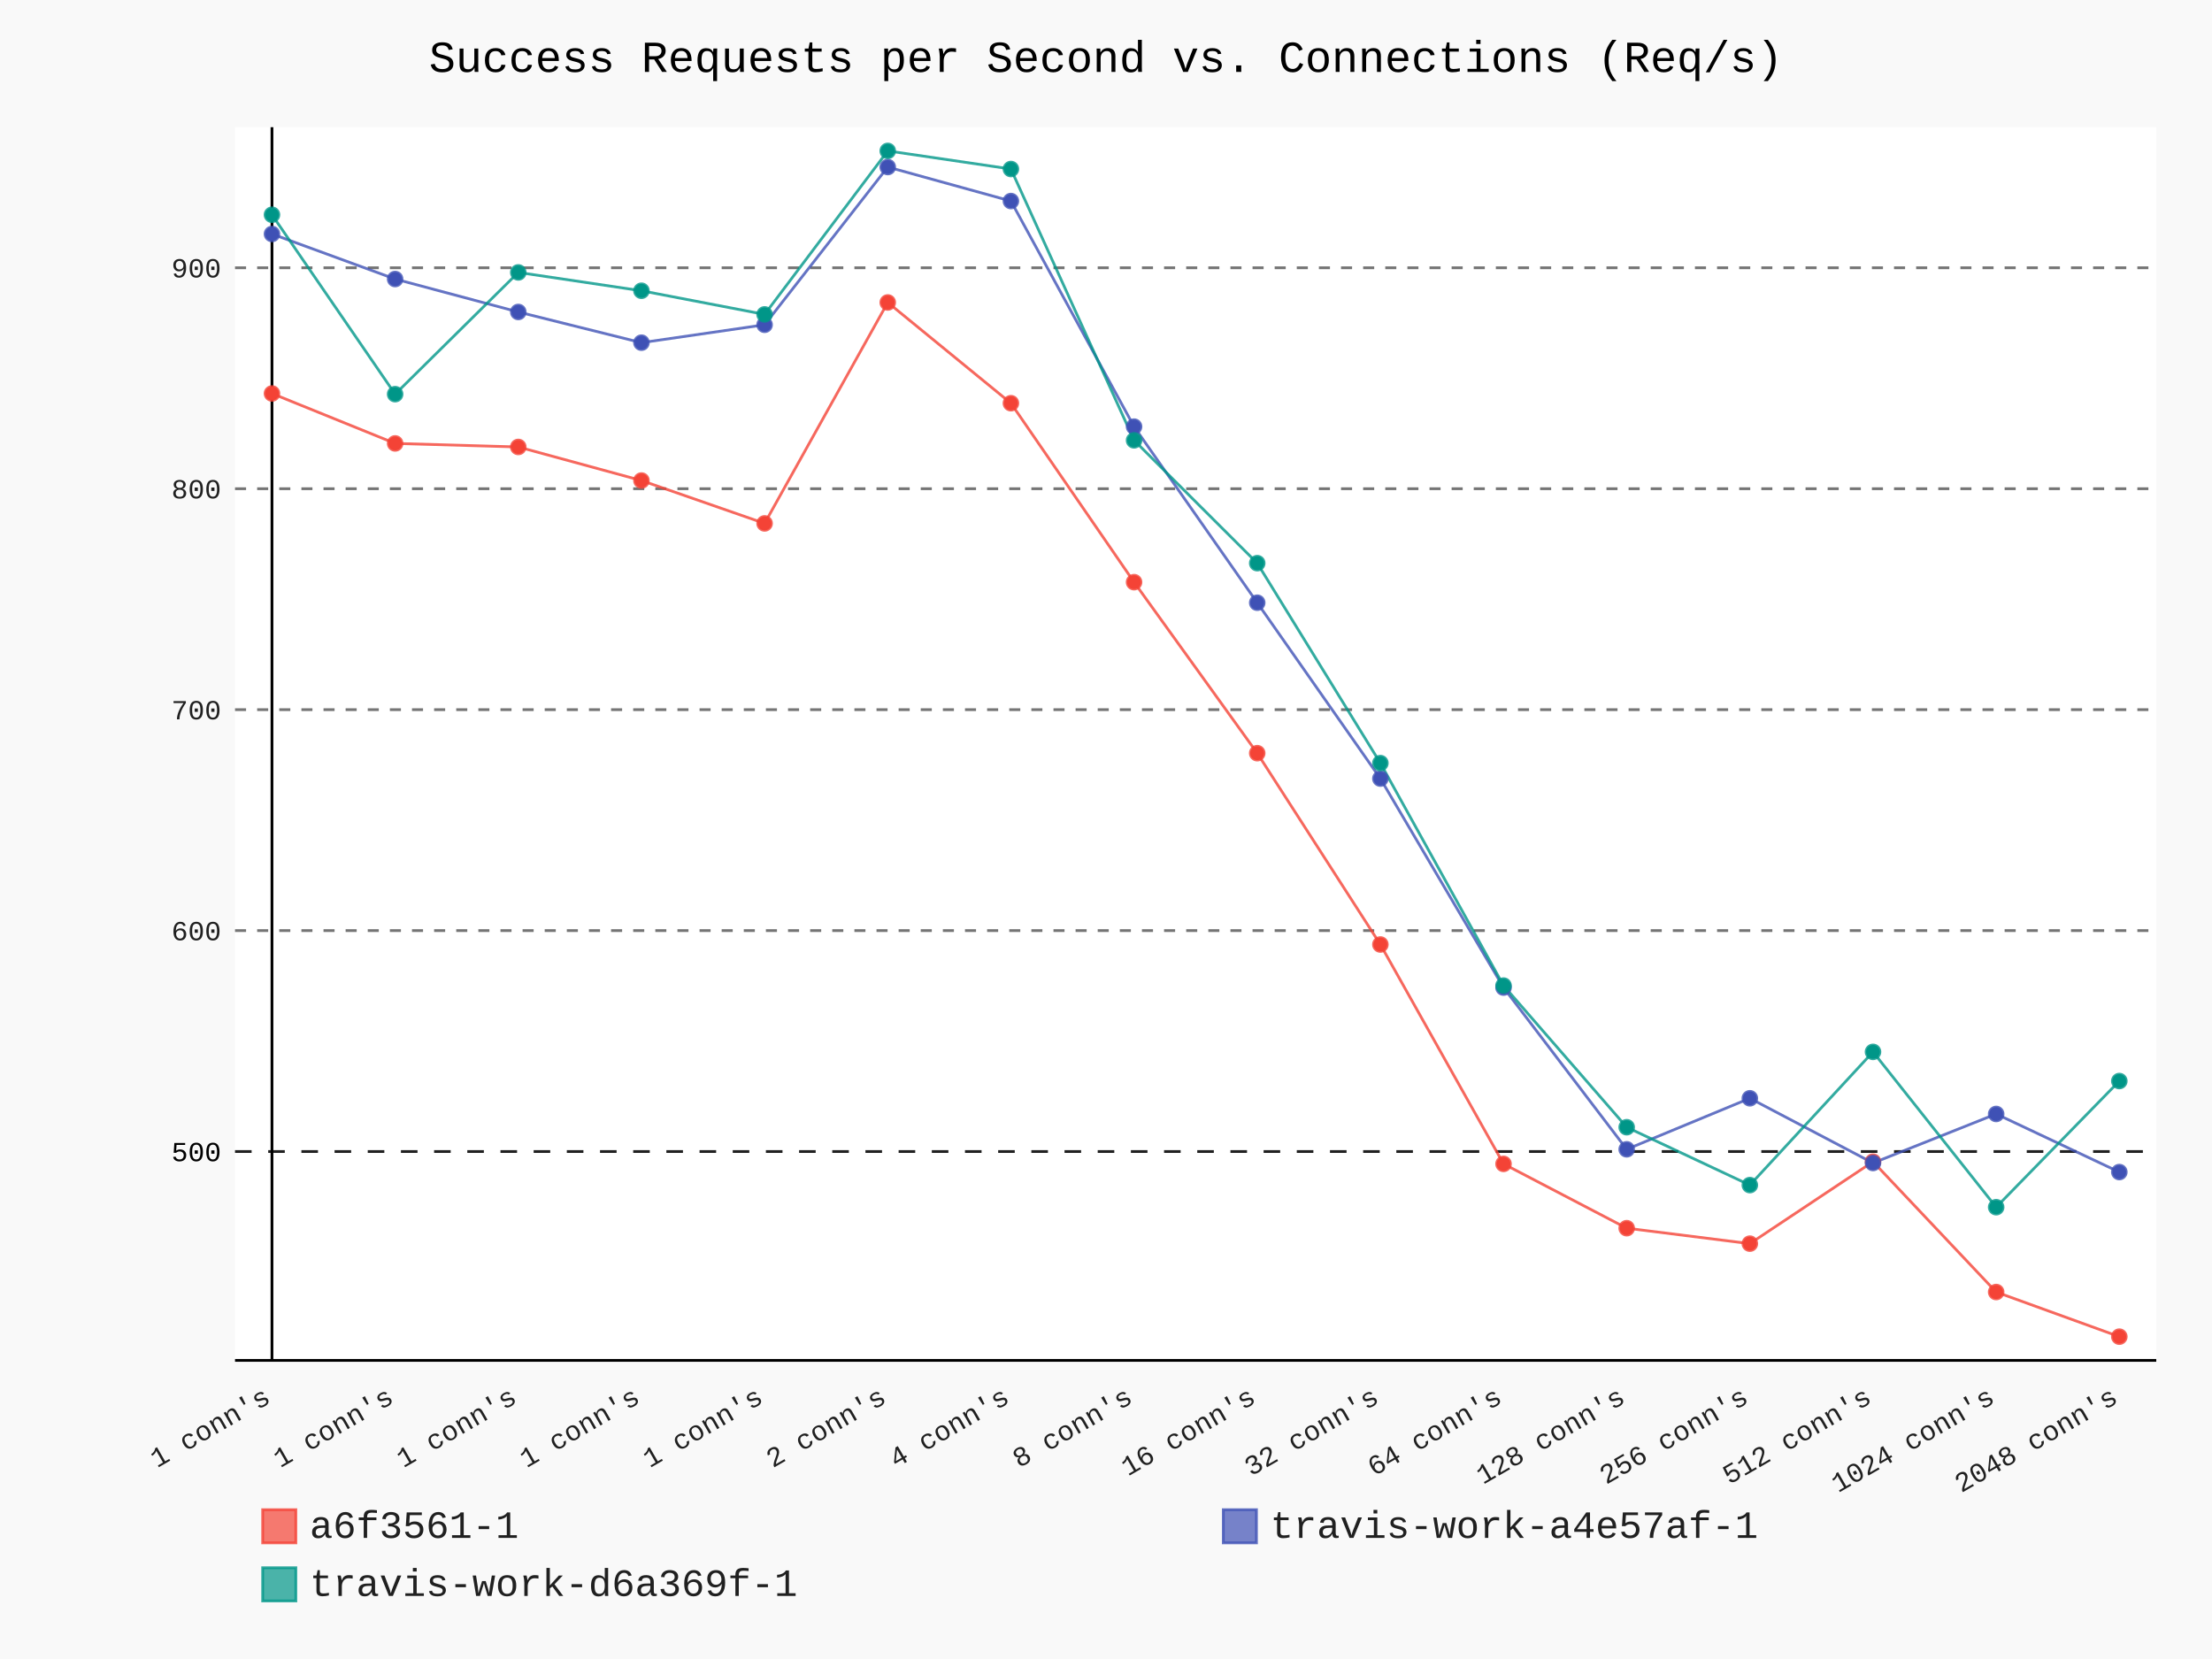
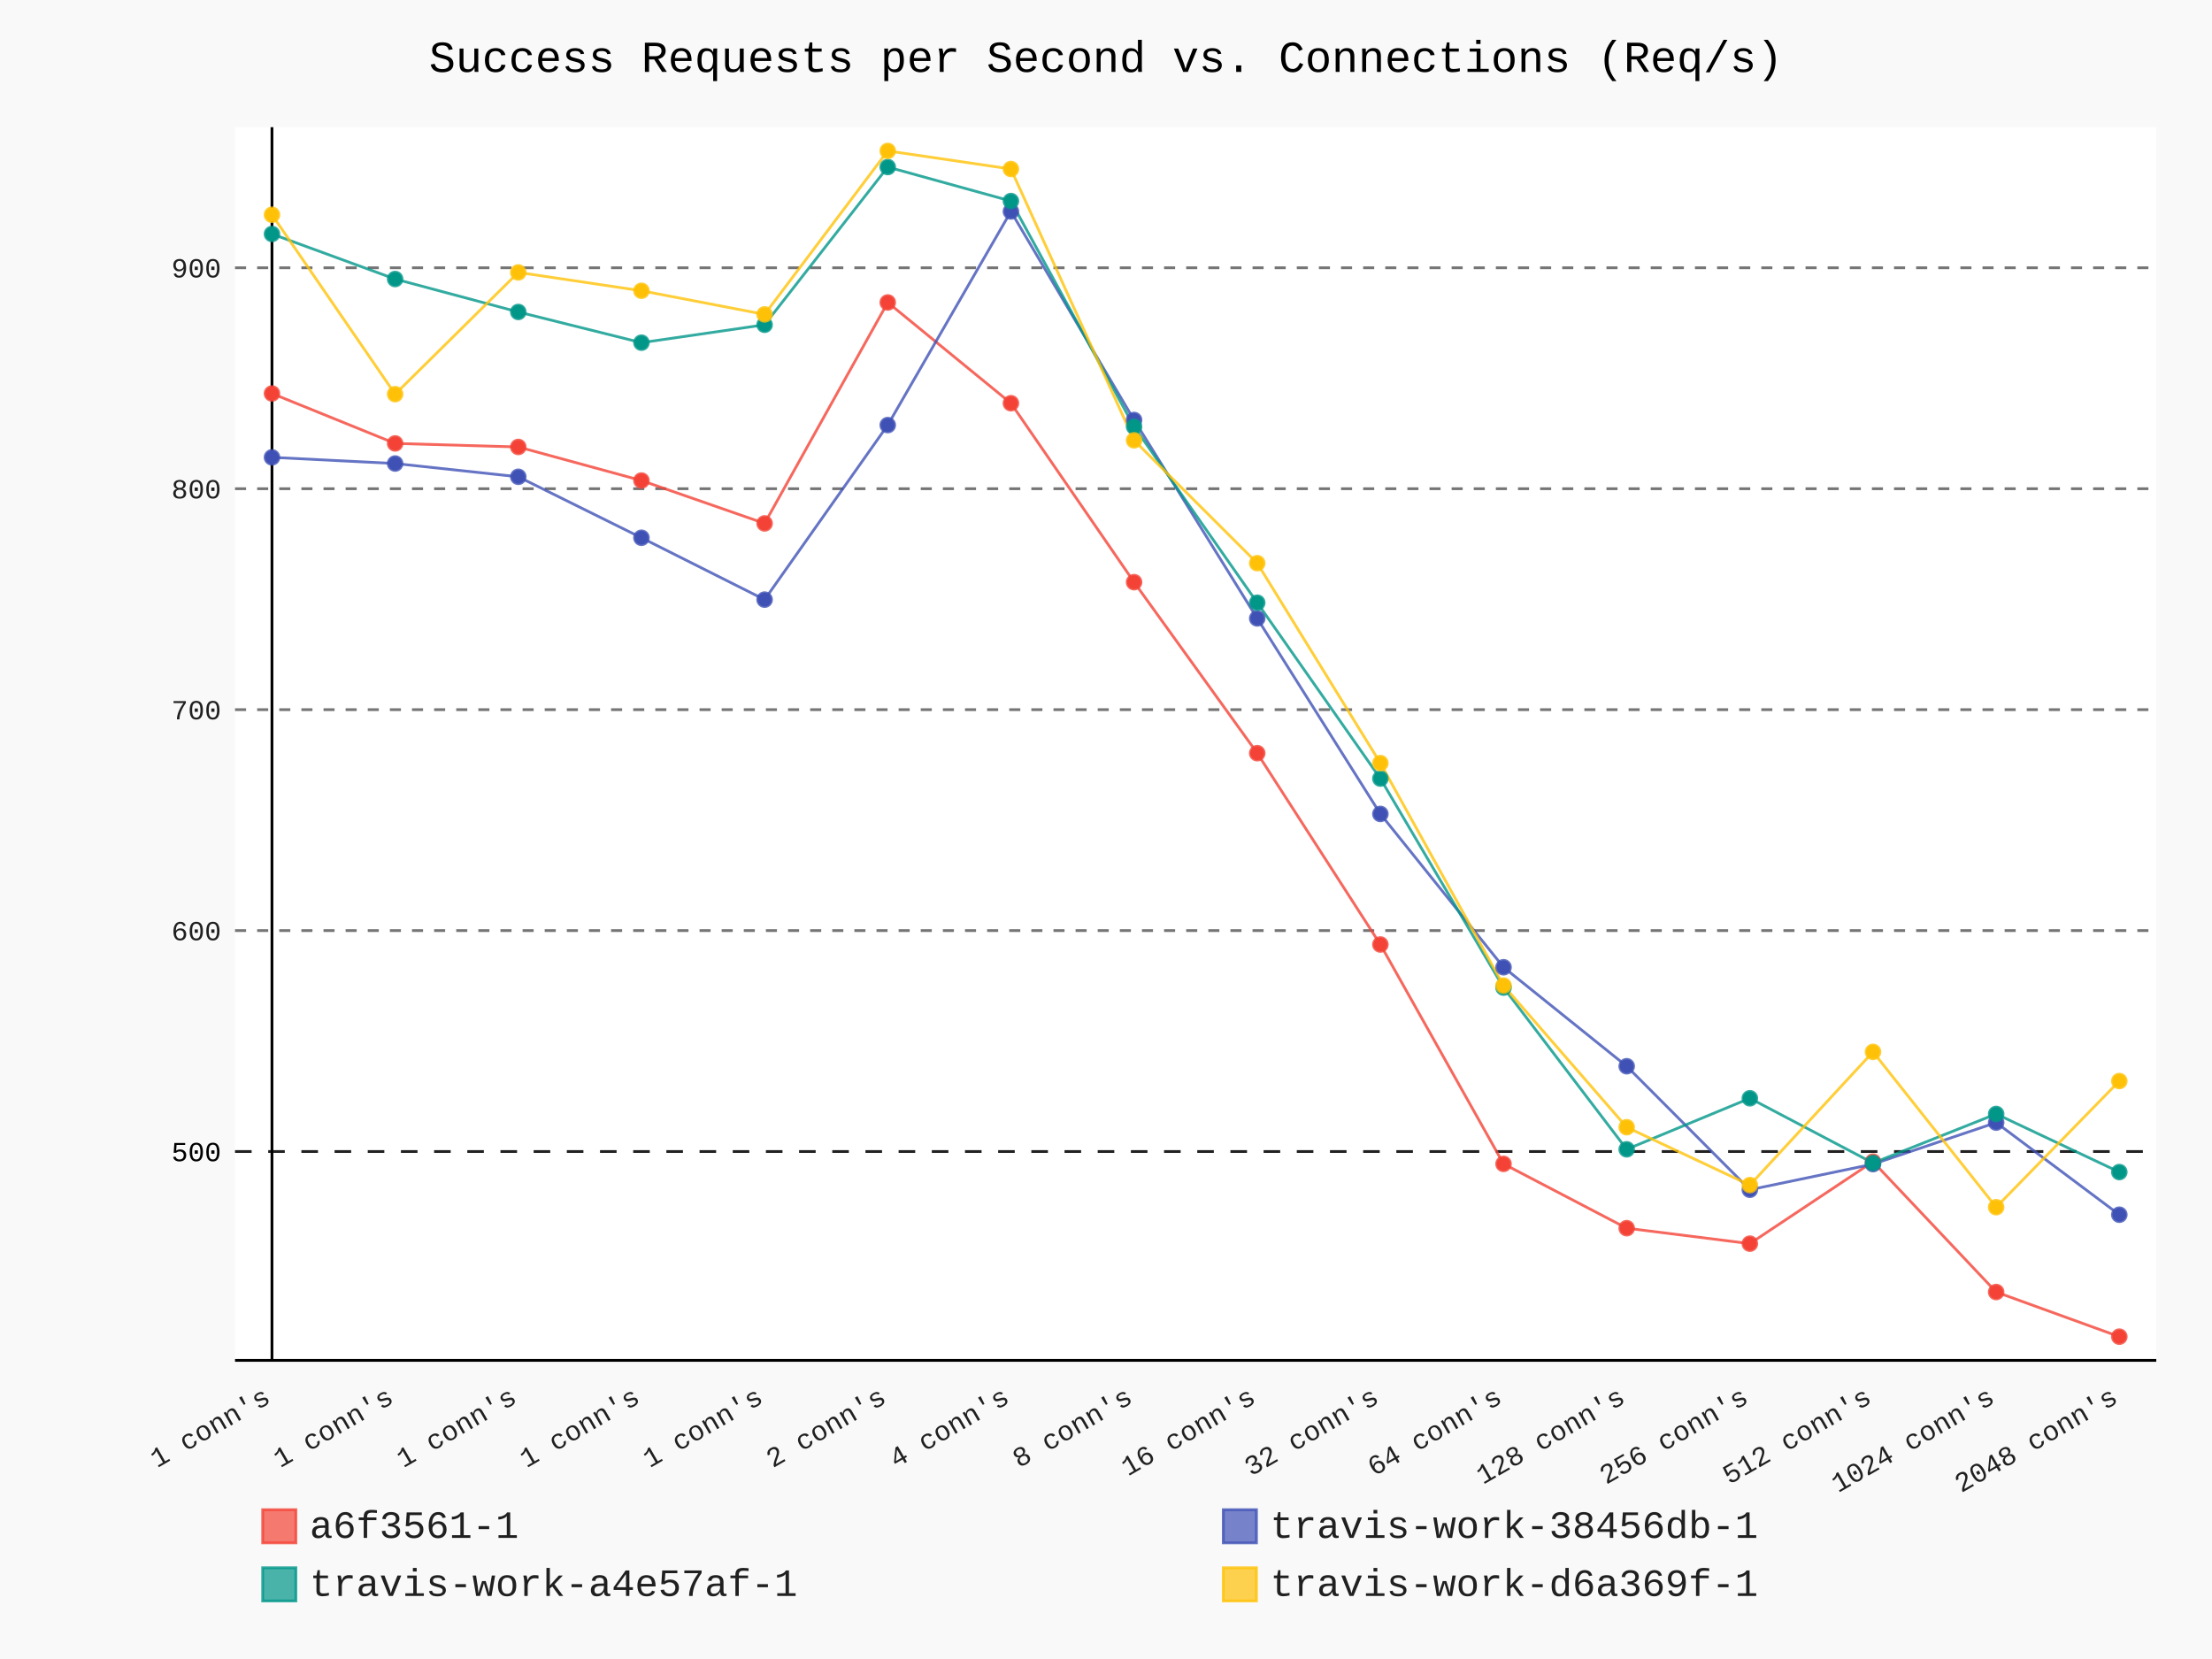
- <svg xmlns="http://www.w3.org/2000/svg" id="chart-8503663f-89e2-4aa9-af63-b4c7cb897b37" class="pygal-chart" viewBox="0 0 800 600">
+ <svg xmlns="http://www.w3.org/2000/svg" id="chart-9576cd8a-8d29-4cc6-a2d9-fd66a8d2532a" class="pygal-chart" viewBox="0 0 800 600">
  <defs>
-     <style type="text/css">#chart-8503663f-89e2-4aa9-af63-b4c7cb897b37{-webkit-user-select:none;-webkit-font-smoothing:antialiased;font-family:Consolas,"Liberation Mono",Menlo,Courier,monospace}#chart-8503663f-89e2-4aa9-af63-b4c7cb897b37 .title{font-family:Consolas,"Liberation Mono",Menlo,Courier,monospace;font-size:16px}#chart-8503663f-89e2-4aa9-af63-b4c7cb897b37 .legends .legend text{font-family:Consolas,"Liberation Mono",Menlo,Courier,monospace;font-size:14px}#chart-8503663f-89e2-4aa9-af63-b4c7cb897b37 .axis text{font-family:Consolas,"Liberation Mono",Menlo,Courier,monospace;font-size:10px}#chart-8503663f-89e2-4aa9-af63-b4c7cb897b37 .axis text.major{font-family:Consolas,"Liberation Mono",Menlo,Courier,monospace;font-size:10px}#chart-8503663f-89e2-4aa9-af63-b4c7cb897b37 .text-overlay text.value{font-family:Consolas,"Liberation Mono",Menlo,Courier,monospace;font-size:16px}#chart-8503663f-89e2-4aa9-af63-b4c7cb897b37 .text-overlay text.label{font-family:Consolas,"Liberation Mono",Menlo,Courier,monospace;font-size:10px}#chart-8503663f-89e2-4aa9-af63-b4c7cb897b37 .tooltip{font-family:Consolas,"Liberation Mono",Menlo,Courier,monospace;font-size:14px}#chart-8503663f-89e2-4aa9-af63-b4c7cb897b37 text.no_data{font-family:Consolas,"Liberation Mono",Menlo,Courier,monospace;font-size:64px}
- #chart-8503663f-89e2-4aa9-af63-b4c7cb897b37{background-color:rgba(249,249,249,1)}#chart-8503663f-89e2-4aa9-af63-b4c7cb897b37 path,#chart-8503663f-89e2-4aa9-af63-b4c7cb897b37 line,#chart-8503663f-89e2-4aa9-af63-b4c7cb897b37 rect,#chart-8503663f-89e2-4aa9-af63-b4c7cb897b37 circle{-webkit-transition:150ms;-moz-transition:150ms;transition:150ms}#chart-8503663f-89e2-4aa9-af63-b4c7cb897b37 .graph &gt; .background{fill:rgba(249,249,249,1)}#chart-8503663f-89e2-4aa9-af63-b4c7cb897b37 .plot &gt; .background{fill:rgba(255,255,255,1)}#chart-8503663f-89e2-4aa9-af63-b4c7cb897b37 .graph{fill:rgba(0,0,0,.87)}#chart-8503663f-89e2-4aa9-af63-b4c7cb897b37 text.no_data{fill:rgba(0,0,0,1)}#chart-8503663f-89e2-4aa9-af63-b4c7cb897b37 .title{fill:rgba(0,0,0,1)}#chart-8503663f-89e2-4aa9-af63-b4c7cb897b37 .legends .legend text{fill:rgba(0,0,0,.87)}#chart-8503663f-89e2-4aa9-af63-b4c7cb897b37 .legends .legend:hover text{fill:rgba(0,0,0,1)}#chart-8503663f-89e2-4aa9-af63-b4c7cb897b37 .axis .line{stroke:rgba(0,0,0,1)}#chart-8503663f-89e2-4aa9-af63-b4c7cb897b37 .axis .guide.line{stroke:rgba(0,0,0,.54)}#chart-8503663f-89e2-4aa9-af63-b4c7cb897b37 .axis .major.line{stroke:rgba(0,0,0,.87)}#chart-8503663f-89e2-4aa9-af63-b4c7cb897b37 .axis text.major{fill:rgba(0,0,0,1)}#chart-8503663f-89e2-4aa9-af63-b4c7cb897b37 .axis.y .guides:hover .guide.line,#chart-8503663f-89e2-4aa9-af63-b4c7cb897b37 .line-graph .axis.x .guides:hover .guide.line,#chart-8503663f-89e2-4aa9-af63-b4c7cb897b37 .stackedline-graph .axis.x .guides:hover .guide.line,#chart-8503663f-89e2-4aa9-af63-b4c7cb897b37 .xy-graph .axis.x .guides:hover .guide.line{stroke:rgba(0,0,0,1)}#chart-8503663f-89e2-4aa9-af63-b4c7cb897b37 .axis .guides:hover text{fill:rgba(0,0,0,1)}#chart-8503663f-89e2-4aa9-af63-b4c7cb897b37 .reactive{fill-opacity:.7;stroke-opacity:.8}#chart-8503663f-89e2-4aa9-af63-b4c7cb897b37 .ci{stroke:rgba(0,0,0,.87)}#chart-8503663f-89e2-4aa9-af63-b4c7cb897b37 .reactive.active,#chart-8503663f-89e2-4aa9-af63-b4c7cb897b37 .active .reactive{fill-opacity:.8;stroke-opacity:.9;stroke-width:4}#chart-8503663f-89e2-4aa9-af63-b4c7cb897b37 .ci .reactive.active{stroke-width:1.5}#chart-8503663f-89e2-4aa9-af63-b4c7cb897b37 .series text{fill:rgba(0,0,0,1)}#chart-8503663f-89e2-4aa9-af63-b4c7cb897b37 .tooltip rect{fill:rgba(255,255,255,1);stroke:rgba(0,0,0,1);-webkit-transition:opacity 150ms;-moz-transition:opacity 150ms;transition:opacity 150ms}#chart-8503663f-89e2-4aa9-af63-b4c7cb897b37 .tooltip .label{fill:rgba(0,0,0,.87)}#chart-8503663f-89e2-4aa9-af63-b4c7cb897b37 .tooltip .label{fill:rgba(0,0,0,.87)}#chart-8503663f-89e2-4aa9-af63-b4c7cb897b37 .tooltip .legend{font-size:.8em;fill:rgba(0,0,0,.54)}#chart-8503663f-89e2-4aa9-af63-b4c7cb897b37 .tooltip .x_label{font-size:.6em;fill:rgba(0,0,0,1)}#chart-8503663f-89e2-4aa9-af63-b4c7cb897b37 .tooltip .xlink{font-size:.5em;text-decoration:underline}#chart-8503663f-89e2-4aa9-af63-b4c7cb897b37 .tooltip .value{font-size:1.5em}#chart-8503663f-89e2-4aa9-af63-b4c7cb897b37 .bound{font-size:.5em}#chart-8503663f-89e2-4aa9-af63-b4c7cb897b37 .max-value{font-size:.75em;fill:rgba(0,0,0,.54)}#chart-8503663f-89e2-4aa9-af63-b4c7cb897b37 .map-element{fill:rgba(255,255,255,1);stroke:rgba(0,0,0,.54) !important}#chart-8503663f-89e2-4aa9-af63-b4c7cb897b37 .map-element .reactive{fill-opacity:inherit;stroke-opacity:inherit}#chart-8503663f-89e2-4aa9-af63-b4c7cb897b37 .color-0,#chart-8503663f-89e2-4aa9-af63-b4c7cb897b37 .color-0 a:visited{stroke:#F44336;fill:#F44336}#chart-8503663f-89e2-4aa9-af63-b4c7cb897b37 .color-1,#chart-8503663f-89e2-4aa9-af63-b4c7cb897b37 .color-1 a:visited{stroke:#3F51B5;fill:#3F51B5}#chart-8503663f-89e2-4aa9-af63-b4c7cb897b37 .color-2,#chart-8503663f-89e2-4aa9-af63-b4c7cb897b37 .color-2 a:visited{stroke:#009688;fill:#009688}#chart-8503663f-89e2-4aa9-af63-b4c7cb897b37 .text-overlay .color-0 text{fill:black}#chart-8503663f-89e2-4aa9-af63-b4c7cb897b37 .text-overlay .color-1 text{fill:black}#chart-8503663f-89e2-4aa9-af63-b4c7cb897b37 .text-overlay .color-2 text{fill:black}
- #chart-8503663f-89e2-4aa9-af63-b4c7cb897b37 text.no_data{text-anchor:middle}#chart-8503663f-89e2-4aa9-af63-b4c7cb897b37 .guide.line{fill:none}#chart-8503663f-89e2-4aa9-af63-b4c7cb897b37 .centered{text-anchor:middle}#chart-8503663f-89e2-4aa9-af63-b4c7cb897b37 .title{text-anchor:middle}#chart-8503663f-89e2-4aa9-af63-b4c7cb897b37 .legends .legend text{fill-opacity:1}#chart-8503663f-89e2-4aa9-af63-b4c7cb897b37 .axis.x text{text-anchor:middle}#chart-8503663f-89e2-4aa9-af63-b4c7cb897b37 .axis.x:not(.web) text[transform]{text-anchor:start}#chart-8503663f-89e2-4aa9-af63-b4c7cb897b37 .axis.x:not(.web) text[transform].backwards{text-anchor:end}#chart-8503663f-89e2-4aa9-af63-b4c7cb897b37 .axis.y text{text-anchor:end}#chart-8503663f-89e2-4aa9-af63-b4c7cb897b37 .axis.y text[transform].backwards{text-anchor:start}#chart-8503663f-89e2-4aa9-af63-b4c7cb897b37 .axis.y2 text{text-anchor:start}#chart-8503663f-89e2-4aa9-af63-b4c7cb897b37 .axis.y2 text[transform].backwards{text-anchor:end}#chart-8503663f-89e2-4aa9-af63-b4c7cb897b37 .axis .guide.line{stroke-dasharray:4,4}#chart-8503663f-89e2-4aa9-af63-b4c7cb897b37 .axis .major.guide.line{stroke-dasharray:6,6}#chart-8503663f-89e2-4aa9-af63-b4c7cb897b37 .horizontal .axis.y .guide.line,#chart-8503663f-89e2-4aa9-af63-b4c7cb897b37 .horizontal .axis.y2 .guide.line,#chart-8503663f-89e2-4aa9-af63-b4c7cb897b37 .vertical .axis.x .guide.line{opacity:0}#chart-8503663f-89e2-4aa9-af63-b4c7cb897b37 .horizontal .axis.always_show .guide.line,#chart-8503663f-89e2-4aa9-af63-b4c7cb897b37 .vertical .axis.always_show .guide.line{opacity:1 !important}#chart-8503663f-89e2-4aa9-af63-b4c7cb897b37 .axis.y .guides:hover .guide.line,#chart-8503663f-89e2-4aa9-af63-b4c7cb897b37 .axis.y2 .guides:hover .guide.line,#chart-8503663f-89e2-4aa9-af63-b4c7cb897b37 .axis.x .guides:hover .guide.line{opacity:1}#chart-8503663f-89e2-4aa9-af63-b4c7cb897b37 .axis .guides:hover text{opacity:1}#chart-8503663f-89e2-4aa9-af63-b4c7cb897b37 .nofill{fill:none}#chart-8503663f-89e2-4aa9-af63-b4c7cb897b37 .subtle-fill{fill-opacity:.2}#chart-8503663f-89e2-4aa9-af63-b4c7cb897b37 .dot{stroke-width:1px;fill-opacity:1}#chart-8503663f-89e2-4aa9-af63-b4c7cb897b37 .dot.active{stroke-width:5px}#chart-8503663f-89e2-4aa9-af63-b4c7cb897b37 .dot.negative{fill:transparent}#chart-8503663f-89e2-4aa9-af63-b4c7cb897b37 text,#chart-8503663f-89e2-4aa9-af63-b4c7cb897b37 tspan{stroke:none !important}#chart-8503663f-89e2-4aa9-af63-b4c7cb897b37 .series text.active{opacity:1}#chart-8503663f-89e2-4aa9-af63-b4c7cb897b37 .tooltip rect{fill-opacity:.95;stroke-width:.5}#chart-8503663f-89e2-4aa9-af63-b4c7cb897b37 .tooltip text{fill-opacity:1}#chart-8503663f-89e2-4aa9-af63-b4c7cb897b37 .showable{visibility:hidden}#chart-8503663f-89e2-4aa9-af63-b4c7cb897b37 .showable.shown{visibility:visible}#chart-8503663f-89e2-4aa9-af63-b4c7cb897b37 .gauge-background{fill:rgba(229,229,229,1);stroke:none}#chart-8503663f-89e2-4aa9-af63-b4c7cb897b37 .bg-lines{stroke:rgba(249,249,249,1);stroke-width:2px}</style>
+     <style type="text/css">#chart-9576cd8a-8d29-4cc6-a2d9-fd66a8d2532a{-webkit-user-select:none;-webkit-font-smoothing:antialiased;font-family:Consolas,"Liberation Mono",Menlo,Courier,monospace}#chart-9576cd8a-8d29-4cc6-a2d9-fd66a8d2532a .title{font-family:Consolas,"Liberation Mono",Menlo,Courier,monospace;font-size:16px}#chart-9576cd8a-8d29-4cc6-a2d9-fd66a8d2532a .legends .legend text{font-family:Consolas,"Liberation Mono",Menlo,Courier,monospace;font-size:14px}#chart-9576cd8a-8d29-4cc6-a2d9-fd66a8d2532a .axis text{font-family:Consolas,"Liberation Mono",Menlo,Courier,monospace;font-size:10px}#chart-9576cd8a-8d29-4cc6-a2d9-fd66a8d2532a .axis text.major{font-family:Consolas,"Liberation Mono",Menlo,Courier,monospace;font-size:10px}#chart-9576cd8a-8d29-4cc6-a2d9-fd66a8d2532a .text-overlay text.value{font-family:Consolas,"Liberation Mono",Menlo,Courier,monospace;font-size:16px}#chart-9576cd8a-8d29-4cc6-a2d9-fd66a8d2532a .text-overlay text.label{font-family:Consolas,"Liberation Mono",Menlo,Courier,monospace;font-size:10px}#chart-9576cd8a-8d29-4cc6-a2d9-fd66a8d2532a .tooltip{font-family:Consolas,"Liberation Mono",Menlo,Courier,monospace;font-size:14px}#chart-9576cd8a-8d29-4cc6-a2d9-fd66a8d2532a text.no_data{font-family:Consolas,"Liberation Mono",Menlo,Courier,monospace;font-size:64px}
+ #chart-9576cd8a-8d29-4cc6-a2d9-fd66a8d2532a{background-color:rgba(249,249,249,1)}#chart-9576cd8a-8d29-4cc6-a2d9-fd66a8d2532a path,#chart-9576cd8a-8d29-4cc6-a2d9-fd66a8d2532a line,#chart-9576cd8a-8d29-4cc6-a2d9-fd66a8d2532a rect,#chart-9576cd8a-8d29-4cc6-a2d9-fd66a8d2532a circle{-webkit-transition:150ms;-moz-transition:150ms;transition:150ms}#chart-9576cd8a-8d29-4cc6-a2d9-fd66a8d2532a .graph &gt; .background{fill:rgba(249,249,249,1)}#chart-9576cd8a-8d29-4cc6-a2d9-fd66a8d2532a .plot &gt; .background{fill:rgba(255,255,255,1)}#chart-9576cd8a-8d29-4cc6-a2d9-fd66a8d2532a .graph{fill:rgba(0,0,0,.87)}#chart-9576cd8a-8d29-4cc6-a2d9-fd66a8d2532a text.no_data{fill:rgba(0,0,0,1)}#chart-9576cd8a-8d29-4cc6-a2d9-fd66a8d2532a .title{fill:rgba(0,0,0,1)}#chart-9576cd8a-8d29-4cc6-a2d9-fd66a8d2532a .legends .legend text{fill:rgba(0,0,0,.87)}#chart-9576cd8a-8d29-4cc6-a2d9-fd66a8d2532a .legends .legend:hover text{fill:rgba(0,0,0,1)}#chart-9576cd8a-8d29-4cc6-a2d9-fd66a8d2532a .axis .line{stroke:rgba(0,0,0,1)}#chart-9576cd8a-8d29-4cc6-a2d9-fd66a8d2532a .axis .guide.line{stroke:rgba(0,0,0,.54)}#chart-9576cd8a-8d29-4cc6-a2d9-fd66a8d2532a .axis .major.line{stroke:rgba(0,0,0,.87)}#chart-9576cd8a-8d29-4cc6-a2d9-fd66a8d2532a .axis text.major{fill:rgba(0,0,0,1)}#chart-9576cd8a-8d29-4cc6-a2d9-fd66a8d2532a .axis.y .guides:hover .guide.line,#chart-9576cd8a-8d29-4cc6-a2d9-fd66a8d2532a .line-graph .axis.x .guides:hover .guide.line,#chart-9576cd8a-8d29-4cc6-a2d9-fd66a8d2532a .stackedline-graph .axis.x .guides:hover .guide.line,#chart-9576cd8a-8d29-4cc6-a2d9-fd66a8d2532a .xy-graph .axis.x .guides:hover .guide.line{stroke:rgba(0,0,0,1)}#chart-9576cd8a-8d29-4cc6-a2d9-fd66a8d2532a .axis .guides:hover text{fill:rgba(0,0,0,1)}#chart-9576cd8a-8d29-4cc6-a2d9-fd66a8d2532a .reactive{fill-opacity:.7;stroke-opacity:.8}#chart-9576cd8a-8d29-4cc6-a2d9-fd66a8d2532a .ci{stroke:rgba(0,0,0,.87)}#chart-9576cd8a-8d29-4cc6-a2d9-fd66a8d2532a .reactive.active,#chart-9576cd8a-8d29-4cc6-a2d9-fd66a8d2532a .active .reactive{fill-opacity:.8;stroke-opacity:.9;stroke-width:4}#chart-9576cd8a-8d29-4cc6-a2d9-fd66a8d2532a .ci .reactive.active{stroke-width:1.5}#chart-9576cd8a-8d29-4cc6-a2d9-fd66a8d2532a .series text{fill:rgba(0,0,0,1)}#chart-9576cd8a-8d29-4cc6-a2d9-fd66a8d2532a .tooltip rect{fill:rgba(255,255,255,1);stroke:rgba(0,0,0,1);-webkit-transition:opacity 150ms;-moz-transition:opacity 150ms;transition:opacity 150ms}#chart-9576cd8a-8d29-4cc6-a2d9-fd66a8d2532a .tooltip .label{fill:rgba(0,0,0,.87)}#chart-9576cd8a-8d29-4cc6-a2d9-fd66a8d2532a .tooltip .label{fill:rgba(0,0,0,.87)}#chart-9576cd8a-8d29-4cc6-a2d9-fd66a8d2532a .tooltip .legend{font-size:.8em;fill:rgba(0,0,0,.54)}#chart-9576cd8a-8d29-4cc6-a2d9-fd66a8d2532a .tooltip .x_label{font-size:.6em;fill:rgba(0,0,0,1)}#chart-9576cd8a-8d29-4cc6-a2d9-fd66a8d2532a .tooltip .xlink{font-size:.5em;text-decoration:underline}#chart-9576cd8a-8d29-4cc6-a2d9-fd66a8d2532a .tooltip .value{font-size:1.5em}#chart-9576cd8a-8d29-4cc6-a2d9-fd66a8d2532a .bound{font-size:.5em}#chart-9576cd8a-8d29-4cc6-a2d9-fd66a8d2532a .max-value{font-size:.75em;fill:rgba(0,0,0,.54)}#chart-9576cd8a-8d29-4cc6-a2d9-fd66a8d2532a .map-element{fill:rgba(255,255,255,1);stroke:rgba(0,0,0,.54) !important}#chart-9576cd8a-8d29-4cc6-a2d9-fd66a8d2532a .map-element .reactive{fill-opacity:inherit;stroke-opacity:inherit}#chart-9576cd8a-8d29-4cc6-a2d9-fd66a8d2532a .color-0,#chart-9576cd8a-8d29-4cc6-a2d9-fd66a8d2532a .color-0 a:visited{stroke:#F44336;fill:#F44336}#chart-9576cd8a-8d29-4cc6-a2d9-fd66a8d2532a .color-1,#chart-9576cd8a-8d29-4cc6-a2d9-fd66a8d2532a .color-1 a:visited{stroke:#3F51B5;fill:#3F51B5}#chart-9576cd8a-8d29-4cc6-a2d9-fd66a8d2532a .color-2,#chart-9576cd8a-8d29-4cc6-a2d9-fd66a8d2532a .color-2 a:visited{stroke:#009688;fill:#009688}#chart-9576cd8a-8d29-4cc6-a2d9-fd66a8d2532a .color-3,#chart-9576cd8a-8d29-4cc6-a2d9-fd66a8d2532a .color-3 a:visited{stroke:#FFC107;fill:#FFC107}#chart-9576cd8a-8d29-4cc6-a2d9-fd66a8d2532a .text-overlay .color-0 text{fill:black}#chart-9576cd8a-8d29-4cc6-a2d9-fd66a8d2532a .text-overlay .color-1 text{fill:black}#chart-9576cd8a-8d29-4cc6-a2d9-fd66a8d2532a .text-overlay .color-2 text{fill:black}#chart-9576cd8a-8d29-4cc6-a2d9-fd66a8d2532a .text-overlay .color-3 text{fill:black}
+ #chart-9576cd8a-8d29-4cc6-a2d9-fd66a8d2532a text.no_data{text-anchor:middle}#chart-9576cd8a-8d29-4cc6-a2d9-fd66a8d2532a .guide.line{fill:none}#chart-9576cd8a-8d29-4cc6-a2d9-fd66a8d2532a .centered{text-anchor:middle}#chart-9576cd8a-8d29-4cc6-a2d9-fd66a8d2532a .title{text-anchor:middle}#chart-9576cd8a-8d29-4cc6-a2d9-fd66a8d2532a .legends .legend text{fill-opacity:1}#chart-9576cd8a-8d29-4cc6-a2d9-fd66a8d2532a .axis.x text{text-anchor:middle}#chart-9576cd8a-8d29-4cc6-a2d9-fd66a8d2532a .axis.x:not(.web) text[transform]{text-anchor:start}#chart-9576cd8a-8d29-4cc6-a2d9-fd66a8d2532a .axis.x:not(.web) text[transform].backwards{text-anchor:end}#chart-9576cd8a-8d29-4cc6-a2d9-fd66a8d2532a .axis.y text{text-anchor:end}#chart-9576cd8a-8d29-4cc6-a2d9-fd66a8d2532a .axis.y text[transform].backwards{text-anchor:start}#chart-9576cd8a-8d29-4cc6-a2d9-fd66a8d2532a .axis.y2 text{text-anchor:start}#chart-9576cd8a-8d29-4cc6-a2d9-fd66a8d2532a .axis.y2 text[transform].backwards{text-anchor:end}#chart-9576cd8a-8d29-4cc6-a2d9-fd66a8d2532a .axis .guide.line{stroke-dasharray:4,4}#chart-9576cd8a-8d29-4cc6-a2d9-fd66a8d2532a .axis .major.guide.line{stroke-dasharray:6,6}#chart-9576cd8a-8d29-4cc6-a2d9-fd66a8d2532a .horizontal .axis.y .guide.line,#chart-9576cd8a-8d29-4cc6-a2d9-fd66a8d2532a .horizontal .axis.y2 .guide.line,#chart-9576cd8a-8d29-4cc6-a2d9-fd66a8d2532a .vertical .axis.x .guide.line{opacity:0}#chart-9576cd8a-8d29-4cc6-a2d9-fd66a8d2532a .horizontal .axis.always_show .guide.line,#chart-9576cd8a-8d29-4cc6-a2d9-fd66a8d2532a .vertical .axis.always_show .guide.line{opacity:1 !important}#chart-9576cd8a-8d29-4cc6-a2d9-fd66a8d2532a .axis.y .guides:hover .guide.line,#chart-9576cd8a-8d29-4cc6-a2d9-fd66a8d2532a .axis.y2 .guides:hover .guide.line,#chart-9576cd8a-8d29-4cc6-a2d9-fd66a8d2532a .axis.x .guides:hover .guide.line{opacity:1}#chart-9576cd8a-8d29-4cc6-a2d9-fd66a8d2532a .axis .guides:hover text{opacity:1}#chart-9576cd8a-8d29-4cc6-a2d9-fd66a8d2532a .nofill{fill:none}#chart-9576cd8a-8d29-4cc6-a2d9-fd66a8d2532a .subtle-fill{fill-opacity:.2}#chart-9576cd8a-8d29-4cc6-a2d9-fd66a8d2532a .dot{stroke-width:1px;fill-opacity:1}#chart-9576cd8a-8d29-4cc6-a2d9-fd66a8d2532a .dot.active{stroke-width:5px}#chart-9576cd8a-8d29-4cc6-a2d9-fd66a8d2532a .dot.negative{fill:transparent}#chart-9576cd8a-8d29-4cc6-a2d9-fd66a8d2532a text,#chart-9576cd8a-8d29-4cc6-a2d9-fd66a8d2532a tspan{stroke:none !important}#chart-9576cd8a-8d29-4cc6-a2d9-fd66a8d2532a .series text.active{opacity:1}#chart-9576cd8a-8d29-4cc6-a2d9-fd66a8d2532a .tooltip rect{fill-opacity:.95;stroke-width:.5}#chart-9576cd8a-8d29-4cc6-a2d9-fd66a8d2532a .tooltip text{fill-opacity:1}#chart-9576cd8a-8d29-4cc6-a2d9-fd66a8d2532a .showable{visibility:hidden}#chart-9576cd8a-8d29-4cc6-a2d9-fd66a8d2532a .showable.shown{visibility:visible}#chart-9576cd8a-8d29-4cc6-a2d9-fd66a8d2532a .gauge-background{fill:rgba(229,229,229,1);stroke:none}#chart-9576cd8a-8d29-4cc6-a2d9-fd66a8d2532a .bg-lines{stroke:rgba(249,249,249,1);stroke-width:2px}</style>
  </defs>
  <g class="graph line-graph vertical">
    <rect x="0" y="0" width="800" height="600" class="background" />
    <g transform="translate(85, 46)" class="plot">
      <rect x="0" y="0" width="694.842" height="446.0" class="background" />
      <g class="axis y always_show">
        <path d="M0 446 h694.842" class="line" />
        <g class="guides">
          <path d="M0 370.463 h694.842" class="major guide line" />
          <text x="-5" y="373.963" class="major">500</text>
        </g>
        <g class="guides">
          <path d="M0 290.559 h694.842" class="guide line" />
          <text x="-5" y="294.059" class="">600</text>
        </g>
        <g class="guides">
          <path d="M0 210.655 h694.842" class="guide line" />
          <text x="-5" y="214.155" class="">700</text>
        </g>
        <g class="guides">
          <path d="M0 130.751 h694.842" class="guide line" />
          <text x="-5" y="134.251" class="">800</text>
        </g>
        <g class="guides">
          <path d="M0 50.846 h694.842" class="guide line" />
          <text x="-5" y="54.346" class="">900</text>
        </g>
      </g>
      <g class="axis x">
        <g class="guides">
          <path d="M13.362 0 v446" class="line" />
          <text x="13.362" y="461.0" class="backwards" transform="rotate(330 13.36235 461)">1 conn's</text>
        </g>
        <g class="guides">
          <path d="M57.904 0 v446" class="guide line" />
          <text x="57.904" y="461.0" class="backwards" transform="rotate(330 57.90353 461)">1 conn's</text>
        </g>
        <g class="guides">
          <path d="M102.445 0 v446" class="guide line" />
          <text x="102.445" y="461.0" class="backwards" transform="rotate(330 102.4447 461)">1 conn's</text>
        </g>
        <g class="guides">
          <path d="M146.986 0 v446" class="guide line" />
          <text x="146.986" y="461.0" class="backwards" transform="rotate(330 146.9859 461)">1 conn's</text>
        </g>
        <g class="guides">
          <path d="M191.527 0 v446" class="guide line" />
          <text x="191.527" y="461.0" class="backwards" transform="rotate(330 191.5271 461)">1 conn's</text>
        </g>
        <g class="guides">
          <path d="M236.068 0 v446" class="guide line" />
          <text x="236.068" y="461.0" class="backwards" transform="rotate(330 236.0682 461)">2 conn's</text>
        </g>
        <g class="guides">
          <path d="M280.609 0 v446" class="guide line" />
          <text x="280.609" y="461.0" class="backwards" transform="rotate(330 280.6094 461)">4 conn's</text>
        </g>
        <g class="guides">
          <path d="M325.151 0 v446" class="guide line" />
          <text x="325.151" y="461.0" class="backwards" transform="rotate(330 325.1506 461)">8 conn's</text>
        </g>
        <g class="guides">
          <path d="M369.692 0 v446" class="guide line" />
          <text x="369.692" y="461.0" class="backwards" transform="rotate(330 369.6917 461)">16 conn's</text>
        </g>
        <g class="guides">
          <path d="M414.233 0 v446" class="guide line" />
          <text x="414.233" y="461.0" class="backwards" transform="rotate(330 414.2329 461)">32 conn's</text>
        </g>
        <g class="guides">
          <path d="M458.774 0 v446" class="guide line" />
          <text x="458.774" y="461.0" class="backwards" transform="rotate(330 458.7741 461)">64 conn's</text>
        </g>
        <g class="guides">
          <path d="M503.315 0 v446" class="guide line" />
          <text x="503.315" y="461.0" class="backwards" transform="rotate(330 503.3153 461)">128 conn's</text>
        </g>
        <g class="guides">
          <path d="M547.856 0 v446" class="guide line" />
          <text x="547.856" y="461.0" class="backwards" transform="rotate(330 547.8564 461)">256 conn's</text>
        </g>
        <g class="guides">
          <path d="M592.398 0 v446" class="guide line" />
          <text x="592.398" y="461.0" class="backwards" transform="rotate(330 592.3976 461)">512 conn's</text>
        </g>
        <g class="guides">
          <path d="M636.939 0 v446" class="guide line" />
          <text x="636.939" y="461.0" class="backwards" transform="rotate(330 636.9388 461)">1024 conn's</text>
        </g>
        <g class="guides">
          <path d="M681.48 0 v446" class="guide line" />
          <text x="681.48" y="461.0" class="backwards" transform="rotate(330 681.48 461)">2048 conn's</text>
        </g>
      </g>
      <g class="series serie-0 color-0">
        <path d="M13.362 96.312 L57.904 114.37 102.445 115.649 146.986 127.794 191.527 143.296 236.068 63.391 280.609 99.828 325.151 164.55 369.692 226.396 414.233 295.593 458.774 374.938 503.315 398.19 547.856 403.783 592.398 374.139 636.939 421.282 681.48 437.423" class="line reactive nofill" />
      </g>
      <g class="series serie-1 color-1">
+         <path d="M13.362 119.404 L57.904 121.641 102.445 126.436 146.986 148.489 191.527 170.862 236.068 107.738 280.609 30.471 325.151 105.9 369.692 177.654 414.233 248.37 458.774 303.823 503.315 339.62 547.856 384.287 592.398 375.018 636.939 359.996 681.48 393.316" class="line reactive nofill" />
+       </g>
+       <g class="series serie-2 color-2">
        <path d="M13.362 38.621 L57.904 54.921 102.445 66.827 146.986 77.934 191.527 71.462 236.068 14.41 280.609 26.715 325.151 108.297 369.692 171.981 414.233 235.585 458.774 311.174 503.315 369.664 547.856 351.206 592.398 374.618 636.939 356.88 681.48 377.894" class="line reactive nofill" />
      </g>
-       <g class="series serie-2 color-2">
+       <g class="series serie-3 color-3">
        <path d="M13.362 31.669 L57.904 96.552 102.445 52.524 146.986 59.156 191.527 67.706 236.068 8.577 280.609 15.129 325.151 113.252 369.692 157.678 414.233 229.992 458.774 310.455 503.315 361.674 547.856 382.609 592.398 334.426 636.939 390.599 681.48 344.974" class="line reactive nofill" />
      </g>
    </g>
    <g class="titles">
      <text x="400.0" y="26" class="title plot_title">Success Requests per Second vs. Connections (Req/s)</text>
    </g>
    <g transform="translate(85, 46)" class="plot overlay">
      <g class="series serie-0 color-0">
        <g class="dots">
          <circle cx="13.362" cy="96.312" r="2.5" class="dot reactive tooltip-trigger" />
        </g>
        <g class="dots">
          <circle cx="57.904" cy="114.37" r="2.5" class="dot reactive tooltip-trigger" />
        </g>
        <g class="dots">
          <circle cx="102.445" cy="115.649" r="2.5" class="dot reactive tooltip-trigger" />
        </g>
        <g class="dots">
          <circle cx="146.986" cy="127.794" r="2.5" class="dot reactive tooltip-trigger" />
        </g>
        <g class="dots">
          <circle cx="191.527" cy="143.296" r="2.5" class="dot reactive tooltip-trigger" />
        </g>
        <g class="dots">
          <circle cx="236.068" cy="63.391" r="2.5" class="dot reactive tooltip-trigger" />
        </g>
        <g class="dots">
          <circle cx="280.609" cy="99.828" r="2.5" class="dot reactive tooltip-trigger" />
        </g>
        <g class="dots">
          <circle cx="325.151" cy="164.55" r="2.5" class="dot reactive tooltip-trigger" />
        </g>
        <g class="dots">
          <circle cx="369.692" cy="226.396" r="2.5" class="dot reactive tooltip-trigger" />
        </g>
        <g class="dots">
          <circle cx="414.233" cy="295.593" r="2.5" class="dot reactive tooltip-trigger" />
        </g>
        <g class="dots">
          <circle cx="458.774" cy="374.938" r="2.5" class="dot reactive tooltip-trigger" />
        </g>
        <g class="dots">
          <circle cx="503.315" cy="398.19" r="2.5" class="dot reactive tooltip-trigger" />
        </g>
        <g class="dots">
          <circle cx="547.856" cy="403.783" r="2.5" class="dot reactive tooltip-trigger" />
        </g>
        <g class="dots">
          <circle cx="592.398" cy="374.139" r="2.5" class="dot reactive tooltip-trigger" />
        </g>
        <g class="dots">
          <circle cx="636.939" cy="421.282" r="2.5" class="dot reactive tooltip-trigger" />
        </g>
        <g class="dots">
          <circle cx="681.48" cy="437.423" r="2.5" class="dot reactive tooltip-trigger" />
        </g>
      </g>
      <g class="series serie-1 color-1">
        <g class="dots">
+           <circle cx="13.362" cy="119.404" r="2.5" class="dot reactive tooltip-trigger" />
+         </g>
+         <g class="dots">
+           <circle cx="57.904" cy="121.641" r="2.5" class="dot reactive tooltip-trigger" />
+         </g>
+         <g class="dots">
+           <circle cx="102.445" cy="126.436" r="2.5" class="dot reactive tooltip-trigger" />
+         </g>
+         <g class="dots">
+           <circle cx="146.986" cy="148.489" r="2.5" class="dot reactive tooltip-trigger" />
+         </g>
+         <g class="dots">
+           <circle cx="191.527" cy="170.862" r="2.5" class="dot reactive tooltip-trigger" />
+         </g>
+         <g class="dots">
+           <circle cx="236.068" cy="107.738" r="2.5" class="dot reactive tooltip-trigger" />
+         </g>
+         <g class="dots">
+           <circle cx="280.609" cy="30.471" r="2.5" class="dot reactive tooltip-trigger" />
+         </g>
+         <g class="dots">
+           <circle cx="325.151" cy="105.9" r="2.5" class="dot reactive tooltip-trigger" />
+         </g>
+         <g class="dots">
+           <circle cx="369.692" cy="177.654" r="2.5" class="dot reactive tooltip-trigger" />
+         </g>
+         <g class="dots">
+           <circle cx="414.233" cy="248.37" r="2.5" class="dot reactive tooltip-trigger" />
+         </g>
+         <g class="dots">
+           <circle cx="458.774" cy="303.823" r="2.5" class="dot reactive tooltip-trigger" />
+         </g>
+         <g class="dots">
+           <circle cx="503.315" cy="339.62" r="2.5" class="dot reactive tooltip-trigger" />
+         </g>
+         <g class="dots">
+           <circle cx="547.856" cy="384.287" r="2.5" class="dot reactive tooltip-trigger" />
+         </g>
+         <g class="dots">
+           <circle cx="592.398" cy="375.018" r="2.5" class="dot reactive tooltip-trigger" />
+         </g>
+         <g class="dots">
+           <circle cx="636.939" cy="359.996" r="2.5" class="dot reactive tooltip-trigger" />
+         </g>
+         <g class="dots">
+           <circle cx="681.48" cy="393.316" r="2.5" class="dot reactive tooltip-trigger" />
+         </g>
+       </g>
+       <g class="series serie-2 color-2">
+         <g class="dots">
          <circle cx="13.362" cy="38.621" r="2.5" class="dot reactive tooltip-trigger" />
        </g>
        <g class="dots">
          <circle cx="57.904" cy="54.921" r="2.5" class="dot reactive tooltip-trigger" />
        </g>
        <g class="dots">
          <circle cx="102.445" cy="66.827" r="2.5" class="dot reactive tooltip-trigger" />
        </g>
        <g class="dots">
          <circle cx="146.986" cy="77.934" r="2.5" class="dot reactive tooltip-trigger" />
        </g>
        <g class="dots">
          <circle cx="191.527" cy="71.462" r="2.5" class="dot reactive tooltip-trigger" />
        </g>
        <g class="dots">
          <circle cx="236.068" cy="14.41" r="2.5" class="dot reactive tooltip-trigger" />
        </g>
        <g class="dots">
          <circle cx="280.609" cy="26.715" r="2.5" class="dot reactive tooltip-trigger" />
        </g>
        <g class="dots">
          <circle cx="325.151" cy="108.297" r="2.5" class="dot reactive tooltip-trigger" />
        </g>
        <g class="dots">
          <circle cx="369.692" cy="171.981" r="2.5" class="dot reactive tooltip-trigger" />
        </g>
        <g class="dots">
          <circle cx="414.233" cy="235.585" r="2.5" class="dot reactive tooltip-trigger" />
        </g>
        <g class="dots">
          <circle cx="458.774" cy="311.174" r="2.5" class="dot reactive tooltip-trigger" />
        </g>
        <g class="dots">
          <circle cx="503.315" cy="369.664" r="2.5" class="dot reactive tooltip-trigger" />
        </g>
        <g class="dots">
          <circle cx="547.856" cy="351.206" r="2.5" class="dot reactive tooltip-trigger" />
        </g>
        <g class="dots">
          <circle cx="592.398" cy="374.618" r="2.5" class="dot reactive tooltip-trigger" />
        </g>
        <g class="dots">
          <circle cx="636.939" cy="356.88" r="2.5" class="dot reactive tooltip-trigger" />
        </g>
        <g class="dots">
          <circle cx="681.48" cy="377.894" r="2.5" class="dot reactive tooltip-trigger" />
        </g>
      </g>
-       <g class="series serie-2 color-2">
+       <g class="series serie-3 color-3">
        <g class="dots">
          <circle cx="13.362" cy="31.669" r="2.5" class="dot reactive tooltip-trigger" />
        </g>
        <g class="dots">
          <circle cx="57.904" cy="96.552" r="2.5" class="dot reactive tooltip-trigger" />
        </g>
        <g class="dots">
          <circle cx="102.445" cy="52.524" r="2.5" class="dot reactive tooltip-trigger" />
        </g>
        <g class="dots">
          <circle cx="146.986" cy="59.156" r="2.5" class="dot reactive tooltip-trigger" />
        </g>
        <g class="dots">
          <circle cx="191.527" cy="67.706" r="2.5" class="dot reactive tooltip-trigger" />
        </g>
        <g class="dots">
          <circle cx="236.068" cy="8.577" r="2.5" class="dot reactive tooltip-trigger" />
        </g>
        <g class="dots">
          <circle cx="280.609" cy="15.129" r="2.5" class="dot reactive tooltip-trigger" />
        </g>
        <g class="dots">
          <circle cx="325.151" cy="113.252" r="2.5" class="dot reactive tooltip-trigger" />
        </g>
        <g class="dots">
          <circle cx="369.692" cy="157.678" r="2.5" class="dot reactive tooltip-trigger" />
        </g>
        <g class="dots">
          <circle cx="414.233" cy="229.992" r="2.5" class="dot reactive tooltip-trigger" />
        </g>
        <g class="dots">
          <circle cx="458.774" cy="310.455" r="2.5" class="dot reactive tooltip-trigger" />
        </g>
        <g class="dots">
          <circle cx="503.315" cy="361.674" r="2.5" class="dot reactive tooltip-trigger" />
        </g>
        <g class="dots">
          <circle cx="547.856" cy="382.609" r="2.5" class="dot reactive tooltip-trigger" />
        </g>
        <g class="dots">
          <circle cx="592.398" cy="334.426" r="2.5" class="dot reactive tooltip-trigger" />
        </g>
        <g class="dots">
          <circle cx="636.939" cy="390.599" r="2.5" class="dot reactive tooltip-trigger" />
        </g>
        <g class="dots">
          <circle cx="681.48" cy="344.974" r="2.5" class="dot reactive tooltip-trigger" />
        </g>
      </g>
    </g>
    <g transform="translate(85, 46)" class="plot text-overlay">
      <g class="series serie-0 color-0" />
      <g class="series serie-1 color-1" />
      <g class="series serie-2 color-2" />
+       <g class="series serie-3 color-3" />
    </g>
    <g transform="translate(85, 46)" class="plot tooltip-overlay">
      <g transform="translate(0 0)" style="opacity: 0" class="tooltip">
        <rect rx="0" ry="0" width="0" height="0" class="tooltip-box" />
        <g class="text" />
      </g>
    </g>
    <g transform="translate(95, 545)" class="legends">
      <g id="activate-serie-0" class="legend reactive activate-serie">
        <rect x="0.0" y="1.0" width="12" height="12" class="color-0 reactive" />
        <text x="17.0" y="11.2">a6f3561-1</text>
      </g>
      <g id="activate-serie-1" class="legend reactive activate-serie">
        <rect x="347.421" y="1.0" width="12" height="12" class="color-1 reactive" />
-         <text x="364.421" y="11.2">travis-work-a4e57af-1</text>
+         <text x="364.421" y="11.2">travis-work-38456db-1</text>
      </g>
      <g id="activate-serie-2" class="legend reactive activate-serie">
        <rect x="0.0" y="22.0" width="12" height="12" class="color-2 reactive" />
-         <text x="17.0" y="32.2">travis-work-d6a369f-1</text>
+         <text x="17.0" y="32.2">travis-work-a4e57af-1</text>
+       </g>
+       <g id="activate-serie-3" class="legend reactive activate-serie">
+         <rect x="347.421" y="22.0" width="12" height="12" class="color-3 reactive" />
+         <text x="364.421" y="32.2">travis-work-d6a369f-1</text>
      </g>
    </g>
  </g>
</svg>
